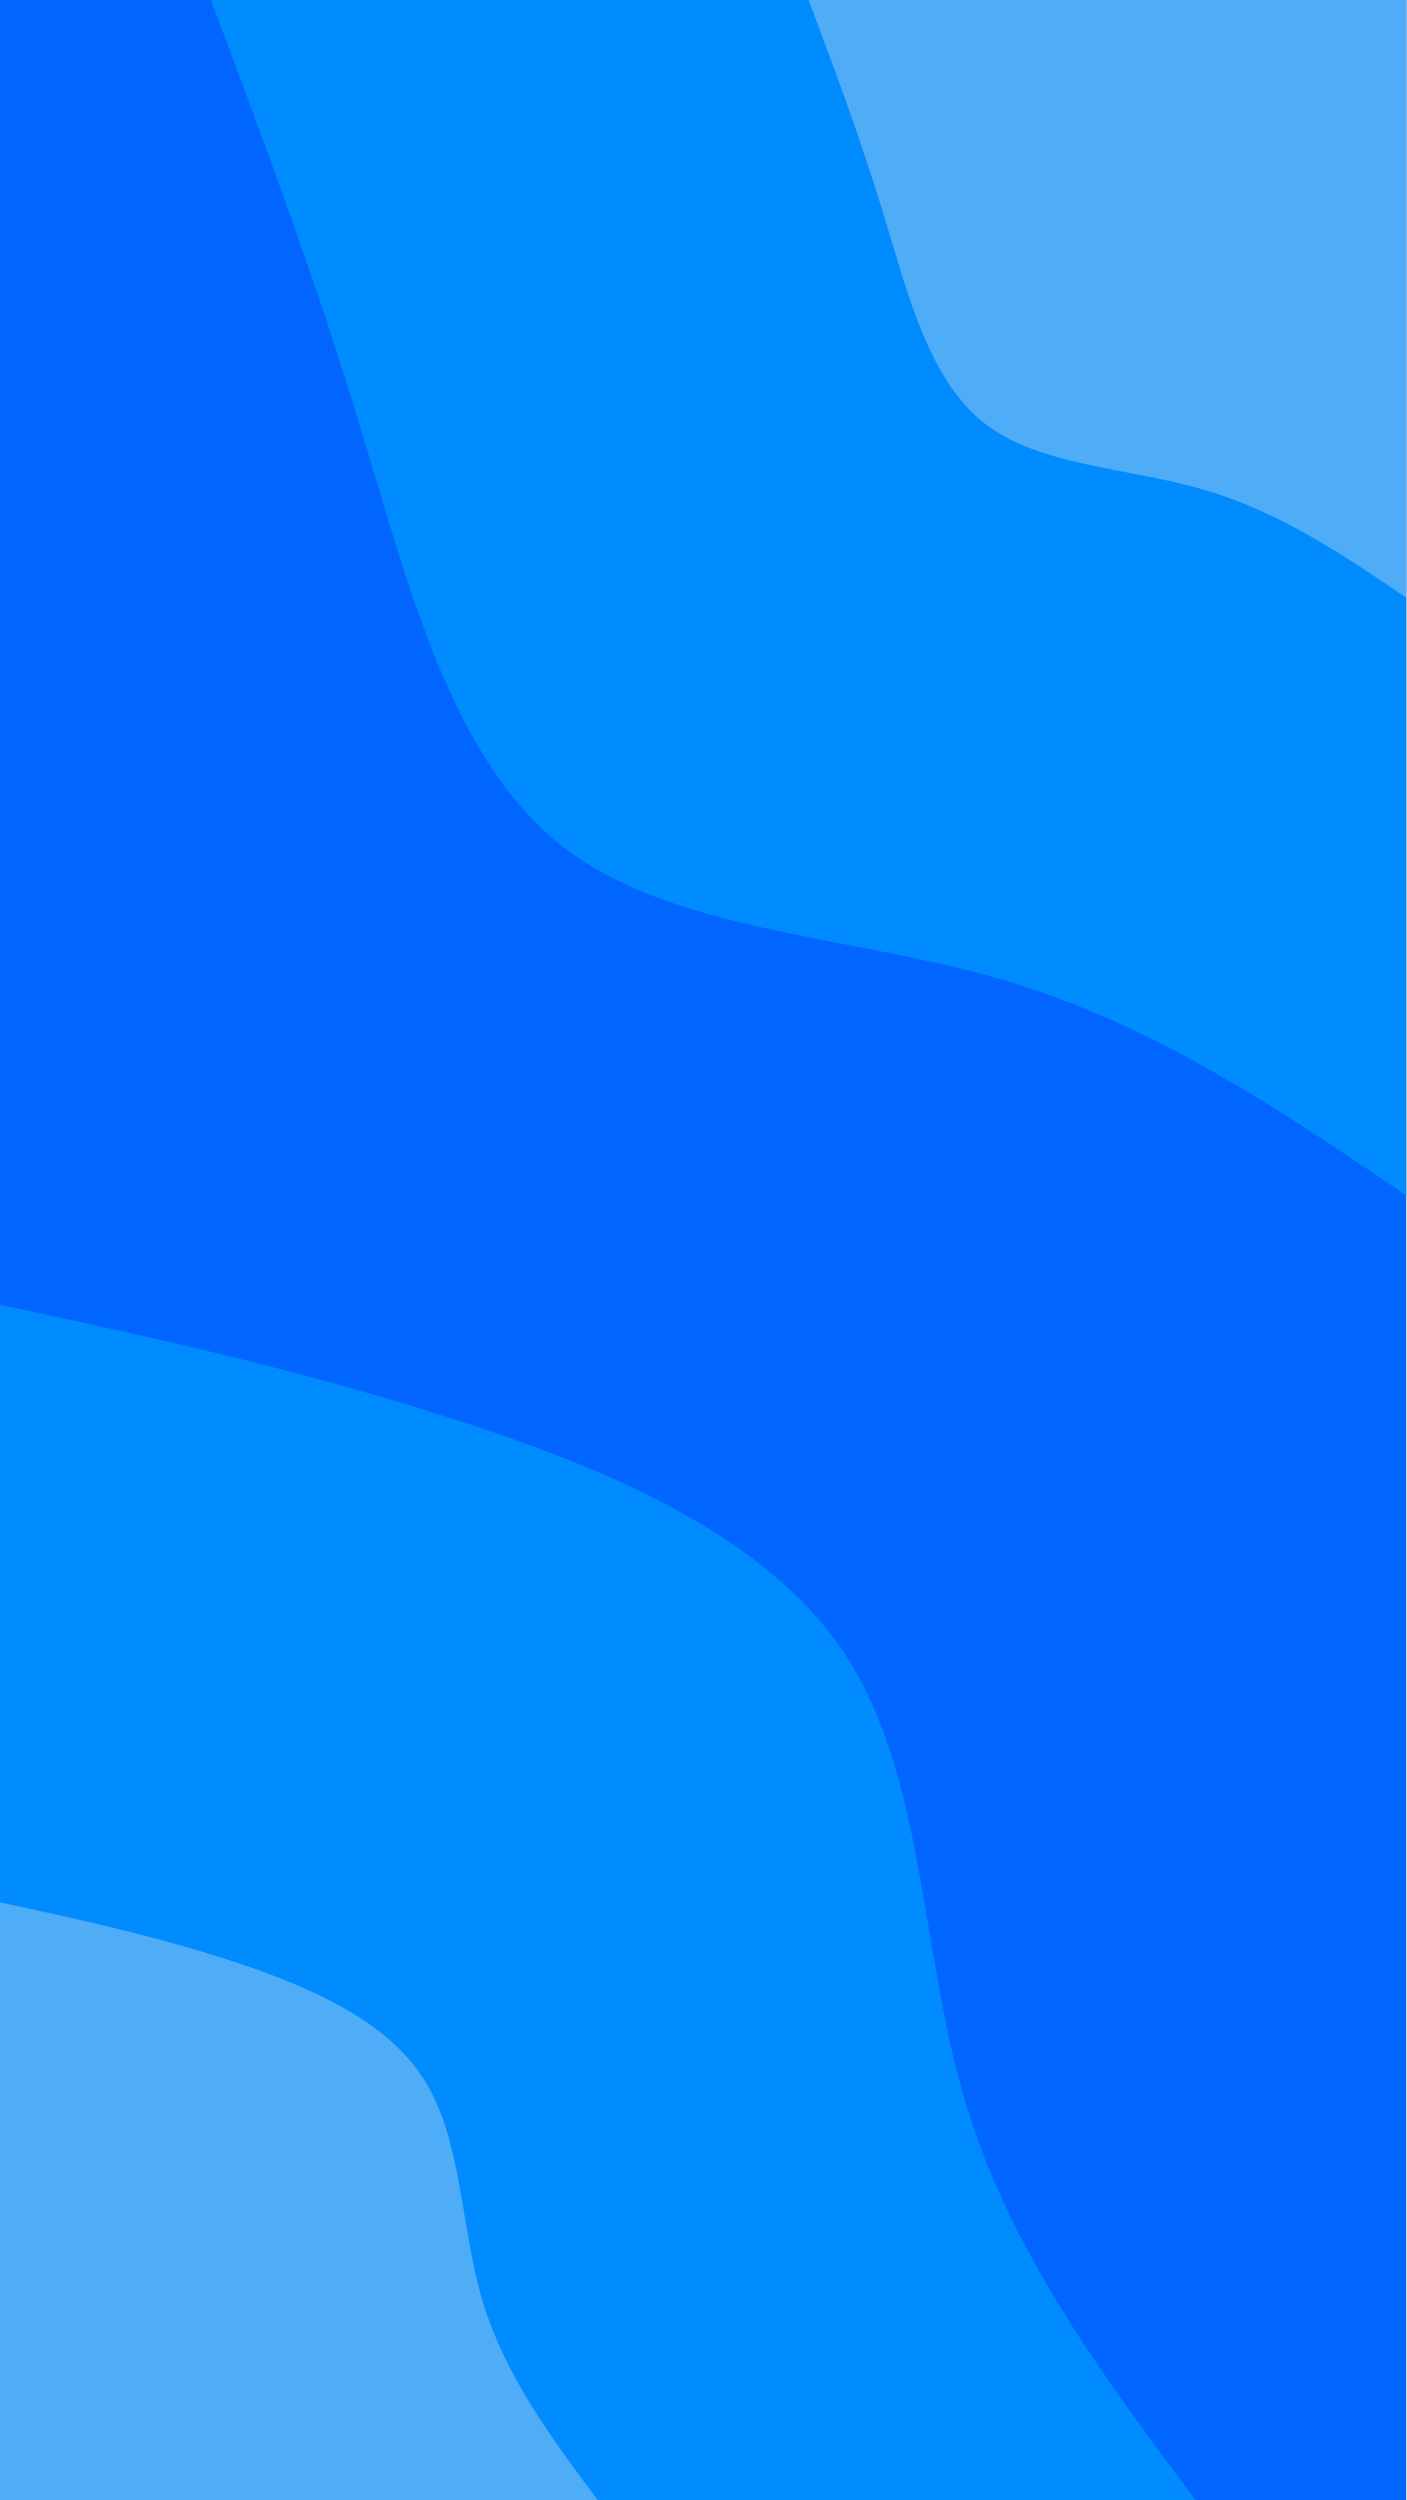
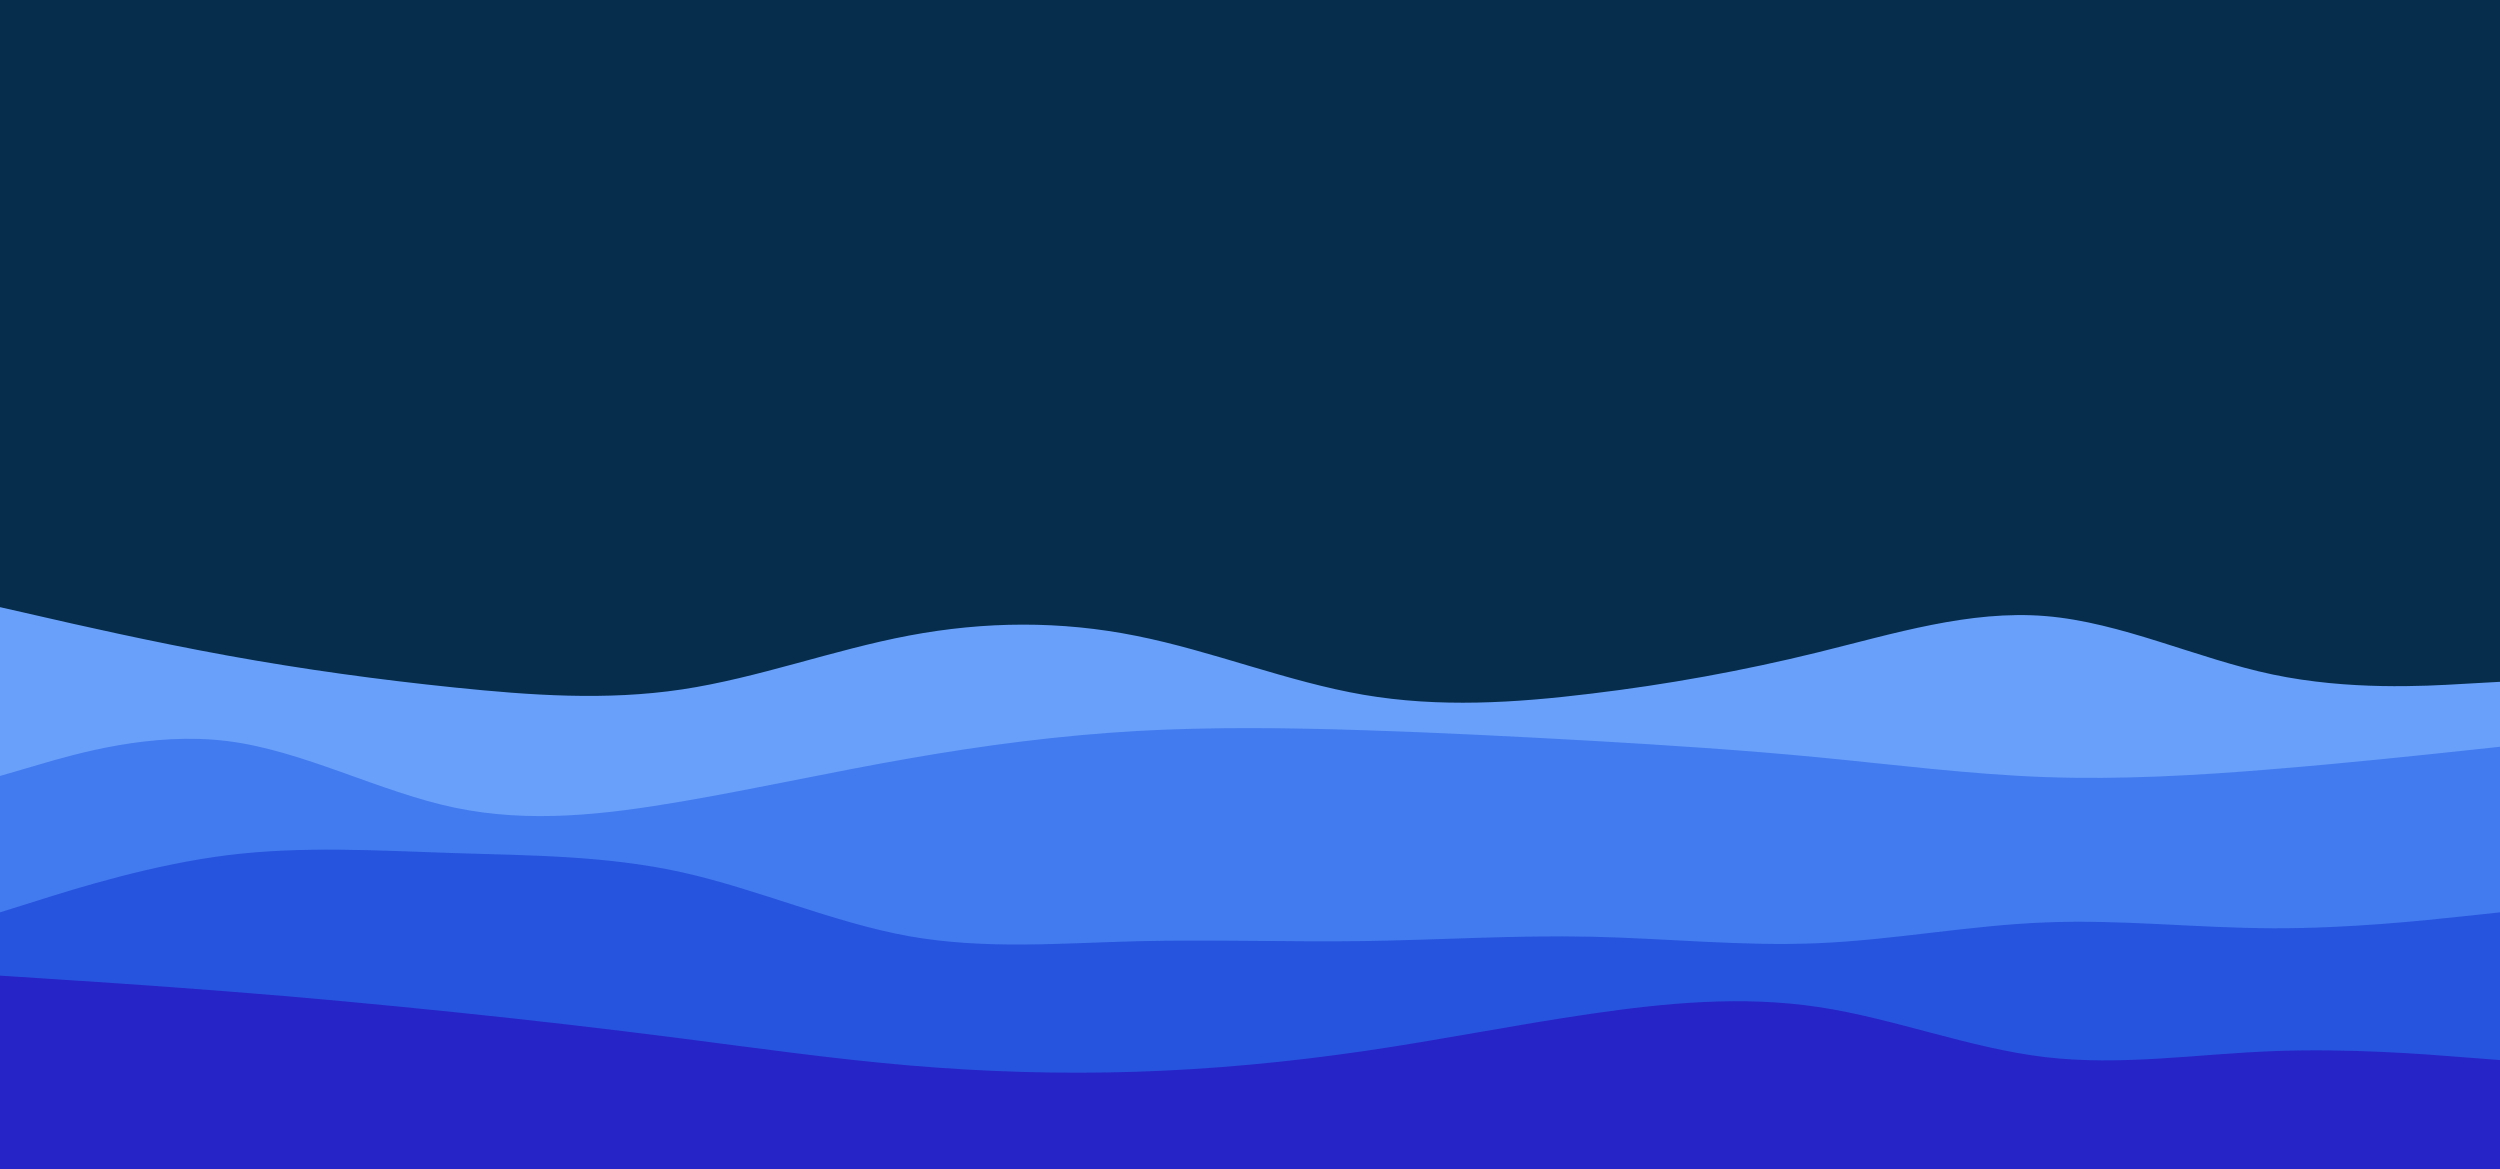
- <svg xmlns="http://www.w3.org/2000/svg" id="visual" viewBox="0 0 540 960" width="540" height="960" version="1.1">
-   <rect x="0" y="0" width="540" height="960" fill="#0066FF" />
-   <defs>
-     <linearGradient id="grad1_0" x1="0%" y1="0%" x2="100%" y2="100%">
-       <stop offset="30%" stop-color="#4facf7" stop-opacity="1" />
-       <stop offset="70%" stop-color="#4facf7" stop-opacity="1" />
-     </linearGradient>
-   </defs>
-   <defs>
-     <linearGradient id="grad1_1" x1="0%" y1="0%" x2="100%" y2="100%">
-       <stop offset="30%" stop-color="#4facf7" stop-opacity="1" />
-       <stop offset="70%" stop-color="#0066ff" stop-opacity="1" />
-     </linearGradient>
-   </defs>
-   <defs>
-     <linearGradient id="grad2_0" x1="0%" y1="0%" x2="100%" y2="100%">
-       <stop offset="30%" stop-color="#4facf7" stop-opacity="1" />
-       <stop offset="70%" stop-color="#4facf7" stop-opacity="1" />
-     </linearGradient>
-   </defs>
-   <defs>
-     <linearGradient id="grad2_1" x1="0%" y1="0%" x2="100%" y2="100%">
-       <stop offset="30%" stop-color="#0066ff" stop-opacity="1" />
-       <stop offset="70%" stop-color="#4facf7" stop-opacity="1" />
-     </linearGradient>
-   </defs>
-   <g transform="translate(540, 0)">
-     <path d="M0 459C-48.7 426 -97.3 393 -155.8 376C-214.2 359 -282.4 357.9 -324.6 324.6C-366.7 291.2 -382.9 225.6 -401 166.1C-419 106.6 -439 53.3 -459 0L0 0Z" fill="#008cff" />
-     <path d="M0 229.5C-24.3 213 -48.7 196.5 -77.9 188C-107.1 179.5 -141.2 179 -162.3 162.3C-183.4 145.6 -191.4 112.8 -200.5 83C-209.5 53.3 -219.5 26.7 -229.5 0L0 0Z" fill="#4facf7" />
-   </g>
-   <g transform="translate(0, 960)">
-     <path d="M0 -459C56.4 -446.9 112.8 -434.7 172.2 -415.7C231.6 -396.8 294.1 -371 324.6 -324.6C355 -278.1 353.4 -211 370.5 -153.5C387.5 -95.9 423.3 -48 459 0L0 0Z" fill="#008cff" />
-     <path d="M0 -229.5C28.2 -223.4 56.4 -217.4 86.1 -207.9C115.8 -198.4 147.1 -185.5 162.3 -162.3C177.5 -139.1 176.7 -105.5 185.2 -76.7C193.8 -48 211.6 -24 229.5 0L0 0Z" fill="#4facf7" />
-   </g>
+ <svg xmlns="http://www.w3.org/2000/svg" id="visual" viewBox="0 0 1540 720" width="1540" height="720" version="1.1">
+   <rect x="0" y="0" width="1540" height="720" fill="#062d4c" />
+   <path d="M0 374L23.3 379.3C46.7 384.7 93.3 395.3 140 403.8C186.7 412.3 233.3 418.7 280 423.5C326.7 428.3 373.3 431.7 420 424.7C466.7 417.7 513.3 400.3 560 391.5C606.7 382.7 653.3 382.3 700 391.7C746.7 401 793.3 420 840 428C886.7 436 933.3 433 980 427.3C1026.7 421.7 1073.3 413.3 1120 401.8C1166.7 390.3 1213.3 375.7 1260 379.5C1306.7 383.3 1353.3 405.7 1400 415.5C1446.7 425.3 1493.3 422.7 1516.7 421.3L1540 420L1540 721L1516.7 721C1493.3 721 1446.7 721 1400 721C1353.3 721 1306.7 721 1260 721C1213.3 721 1166.7 721 1120 721C1073.3 721 1026.7 721 980 721C933.3 721 886.7 721 840 721C793.3 721 746.7 721 700 721C653.3 721 606.7 721 560 721C513.3 721 466.7 721 420 721C373.3 721 326.7 721 280 721C233.3 721 186.7 721 140 721C93.3 721 46.7 721 23.3 721L0 721Z" fill="#69a0fa" />
+   <path d="M0 478L23.3 471.2C46.7 464.3 93.3 450.7 140 456.5C186.7 462.3 233.3 487.7 280 497.5C326.7 507.3 373.3 501.7 420 493.7C466.7 485.7 513.3 475.3 560 467.2C606.7 459 653.3 453 700 450.3C746.7 447.7 793.3 448.3 840 449.8C886.7 451.3 933.3 453.7 980 456.3C1026.7 459 1073.3 462 1120 466.5C1166.7 471 1213.3 477 1260 478.7C1306.7 480.3 1353.3 477.7 1400 473.8C1446.7 470 1493.3 465 1516.7 462.5L1540 460L1540 721L1516.7 721C1493.3 721 1446.7 721 1400 721C1353.3 721 1306.7 721 1260 721C1213.3 721 1166.7 721 1120 721C1073.3 721 1026.7 721 980 721C933.3 721 886.7 721 840 721C793.3 721 746.7 721 700 721C653.3 721 606.7 721 560 721C513.3 721 466.7 721 420 721C373.3 721 326.7 721 280 721C233.3 721 186.7 721 140 721C93.3 721 46.7 721 23.3 721L0 721Z" fill="#427bef" />
+   <path d="M0 562L23.3 554.7C46.7 547.3 93.3 532.7 140 526.8C186.7 521 233.3 524 280 525.5C326.7 527 373.3 527 420 537.3C466.7 547.7 513.3 568.3 560 576.7C606.7 585 653.3 581 700 579.8C746.7 578.7 793.3 580.3 840 579.7C886.7 579 933.3 576 980 577C1026.7 578 1073.3 583 1120 581C1166.7 579 1213.3 570 1260 568.2C1306.7 566.3 1353.3 571.7 1400 571.8C1446.7 572 1493.3 567 1516.7 564.5L1540 562L1540 721L1516.7 721C1493.3 721 1446.7 721 1400 721C1353.3 721 1306.7 721 1260 721C1213.3 721 1166.7 721 1120 721C1073.3 721 1026.7 721 980 721C933.3 721 886.7 721 840 721C793.3 721 746.7 721 700 721C653.3 721 606.7 721 560 721C513.3 721 466.7 721 420 721C373.3 721 326.7 721 280 721C233.3 721 186.7 721 140 721C93.3 721 46.7 721 23.3 721L0 721Z" fill="#2754de" />
+   <path d="M0 601L23.3 602.5C46.7 604 93.3 607 140 610.7C186.7 614.3 233.3 618.7 280 623.5C326.7 628.3 373.3 633.7 420 639.7C466.7 645.7 513.3 652.3 560 656.3C606.7 660.3 653.3 661.7 700 660.2C746.7 658.7 793.3 654.3 840 647.5C886.7 640.7 933.3 631.3 980 624.5C1026.7 617.7 1073.3 613.3 1120 620.3C1166.7 627.3 1213.3 645.7 1260 651.2C1306.7 656.7 1353.3 649.3 1400 647.5C1446.7 645.7 1493.3 649.3 1516.7 651.2L1540 653L1540 721L1516.7 721C1493.3 721 1446.7 721 1400 721C1353.3 721 1306.7 721 1260 721C1213.3 721 1166.7 721 1120 721C1073.3 721 1026.7 721 980 721C933.3 721 886.7 721 840 721C793.3 721 746.7 721 700 721C653.3 721 606.7 721 560 721C513.3 721 466.7 721 420 721C373.3 721 326.7 721 280 721C233.3 721 186.7 721 140 721C93.3 721 46.7 721 23.3 721L0 721Z" fill="#2624c7" />
</svg>
